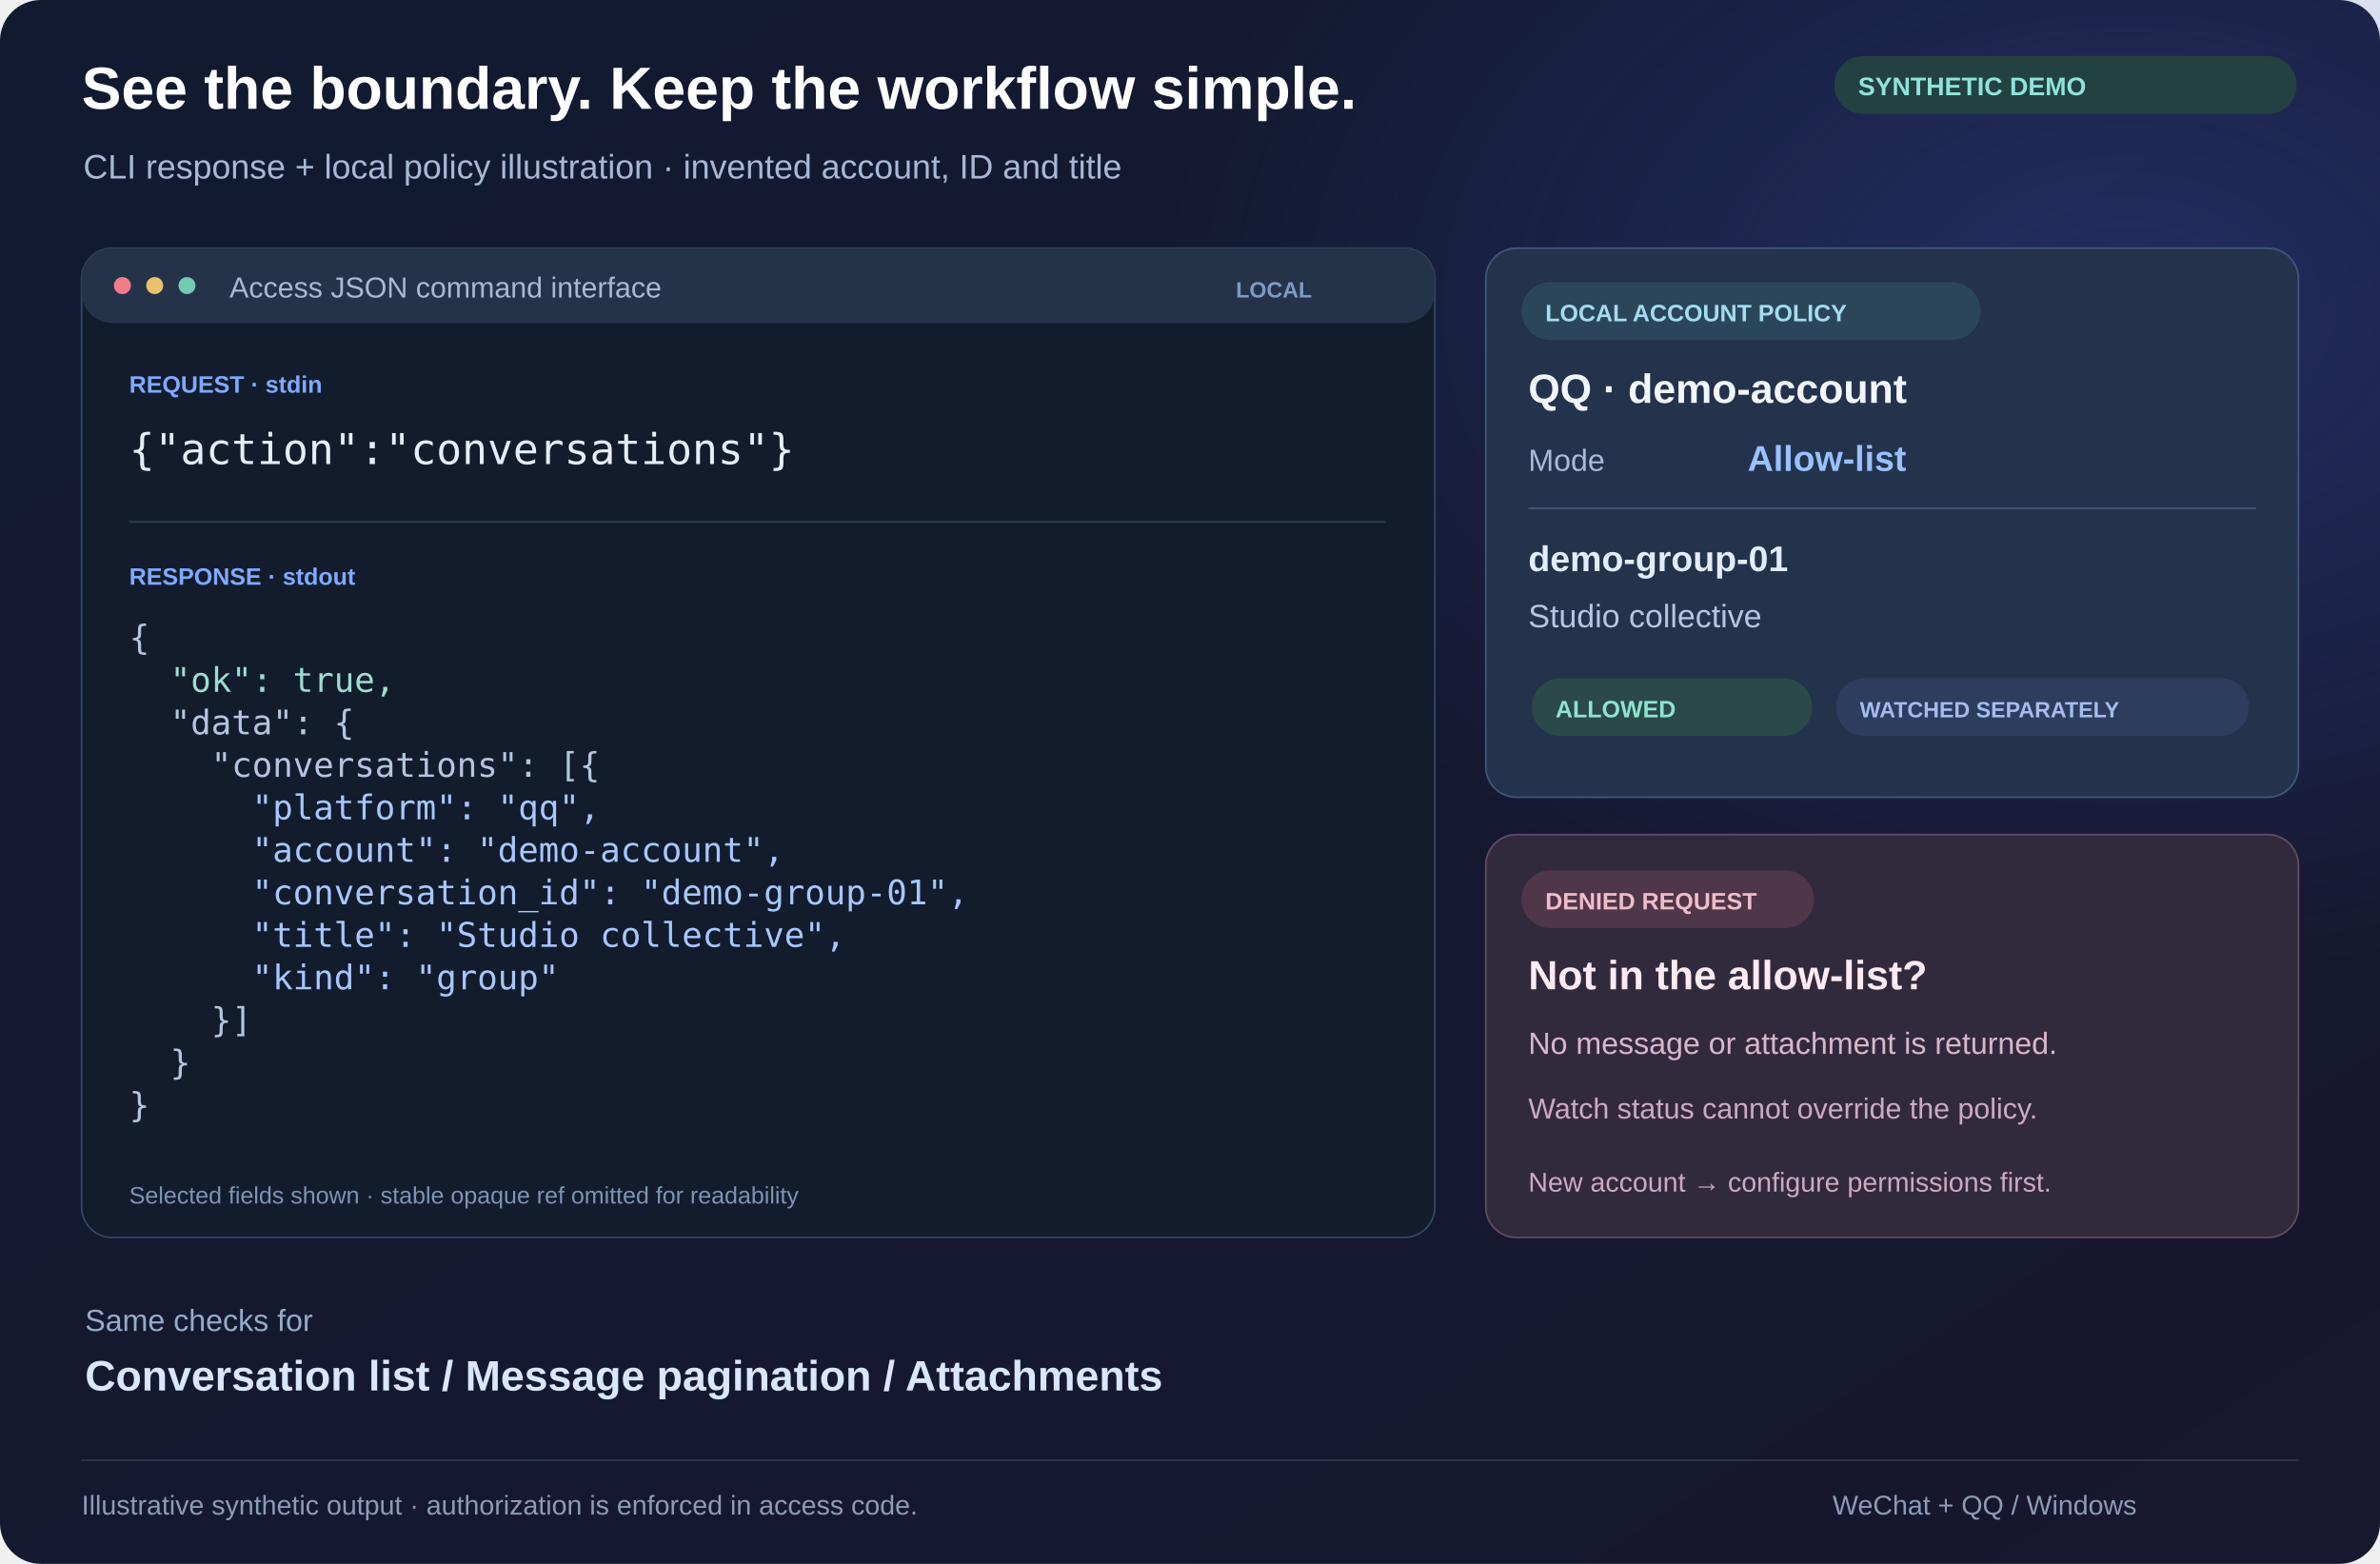
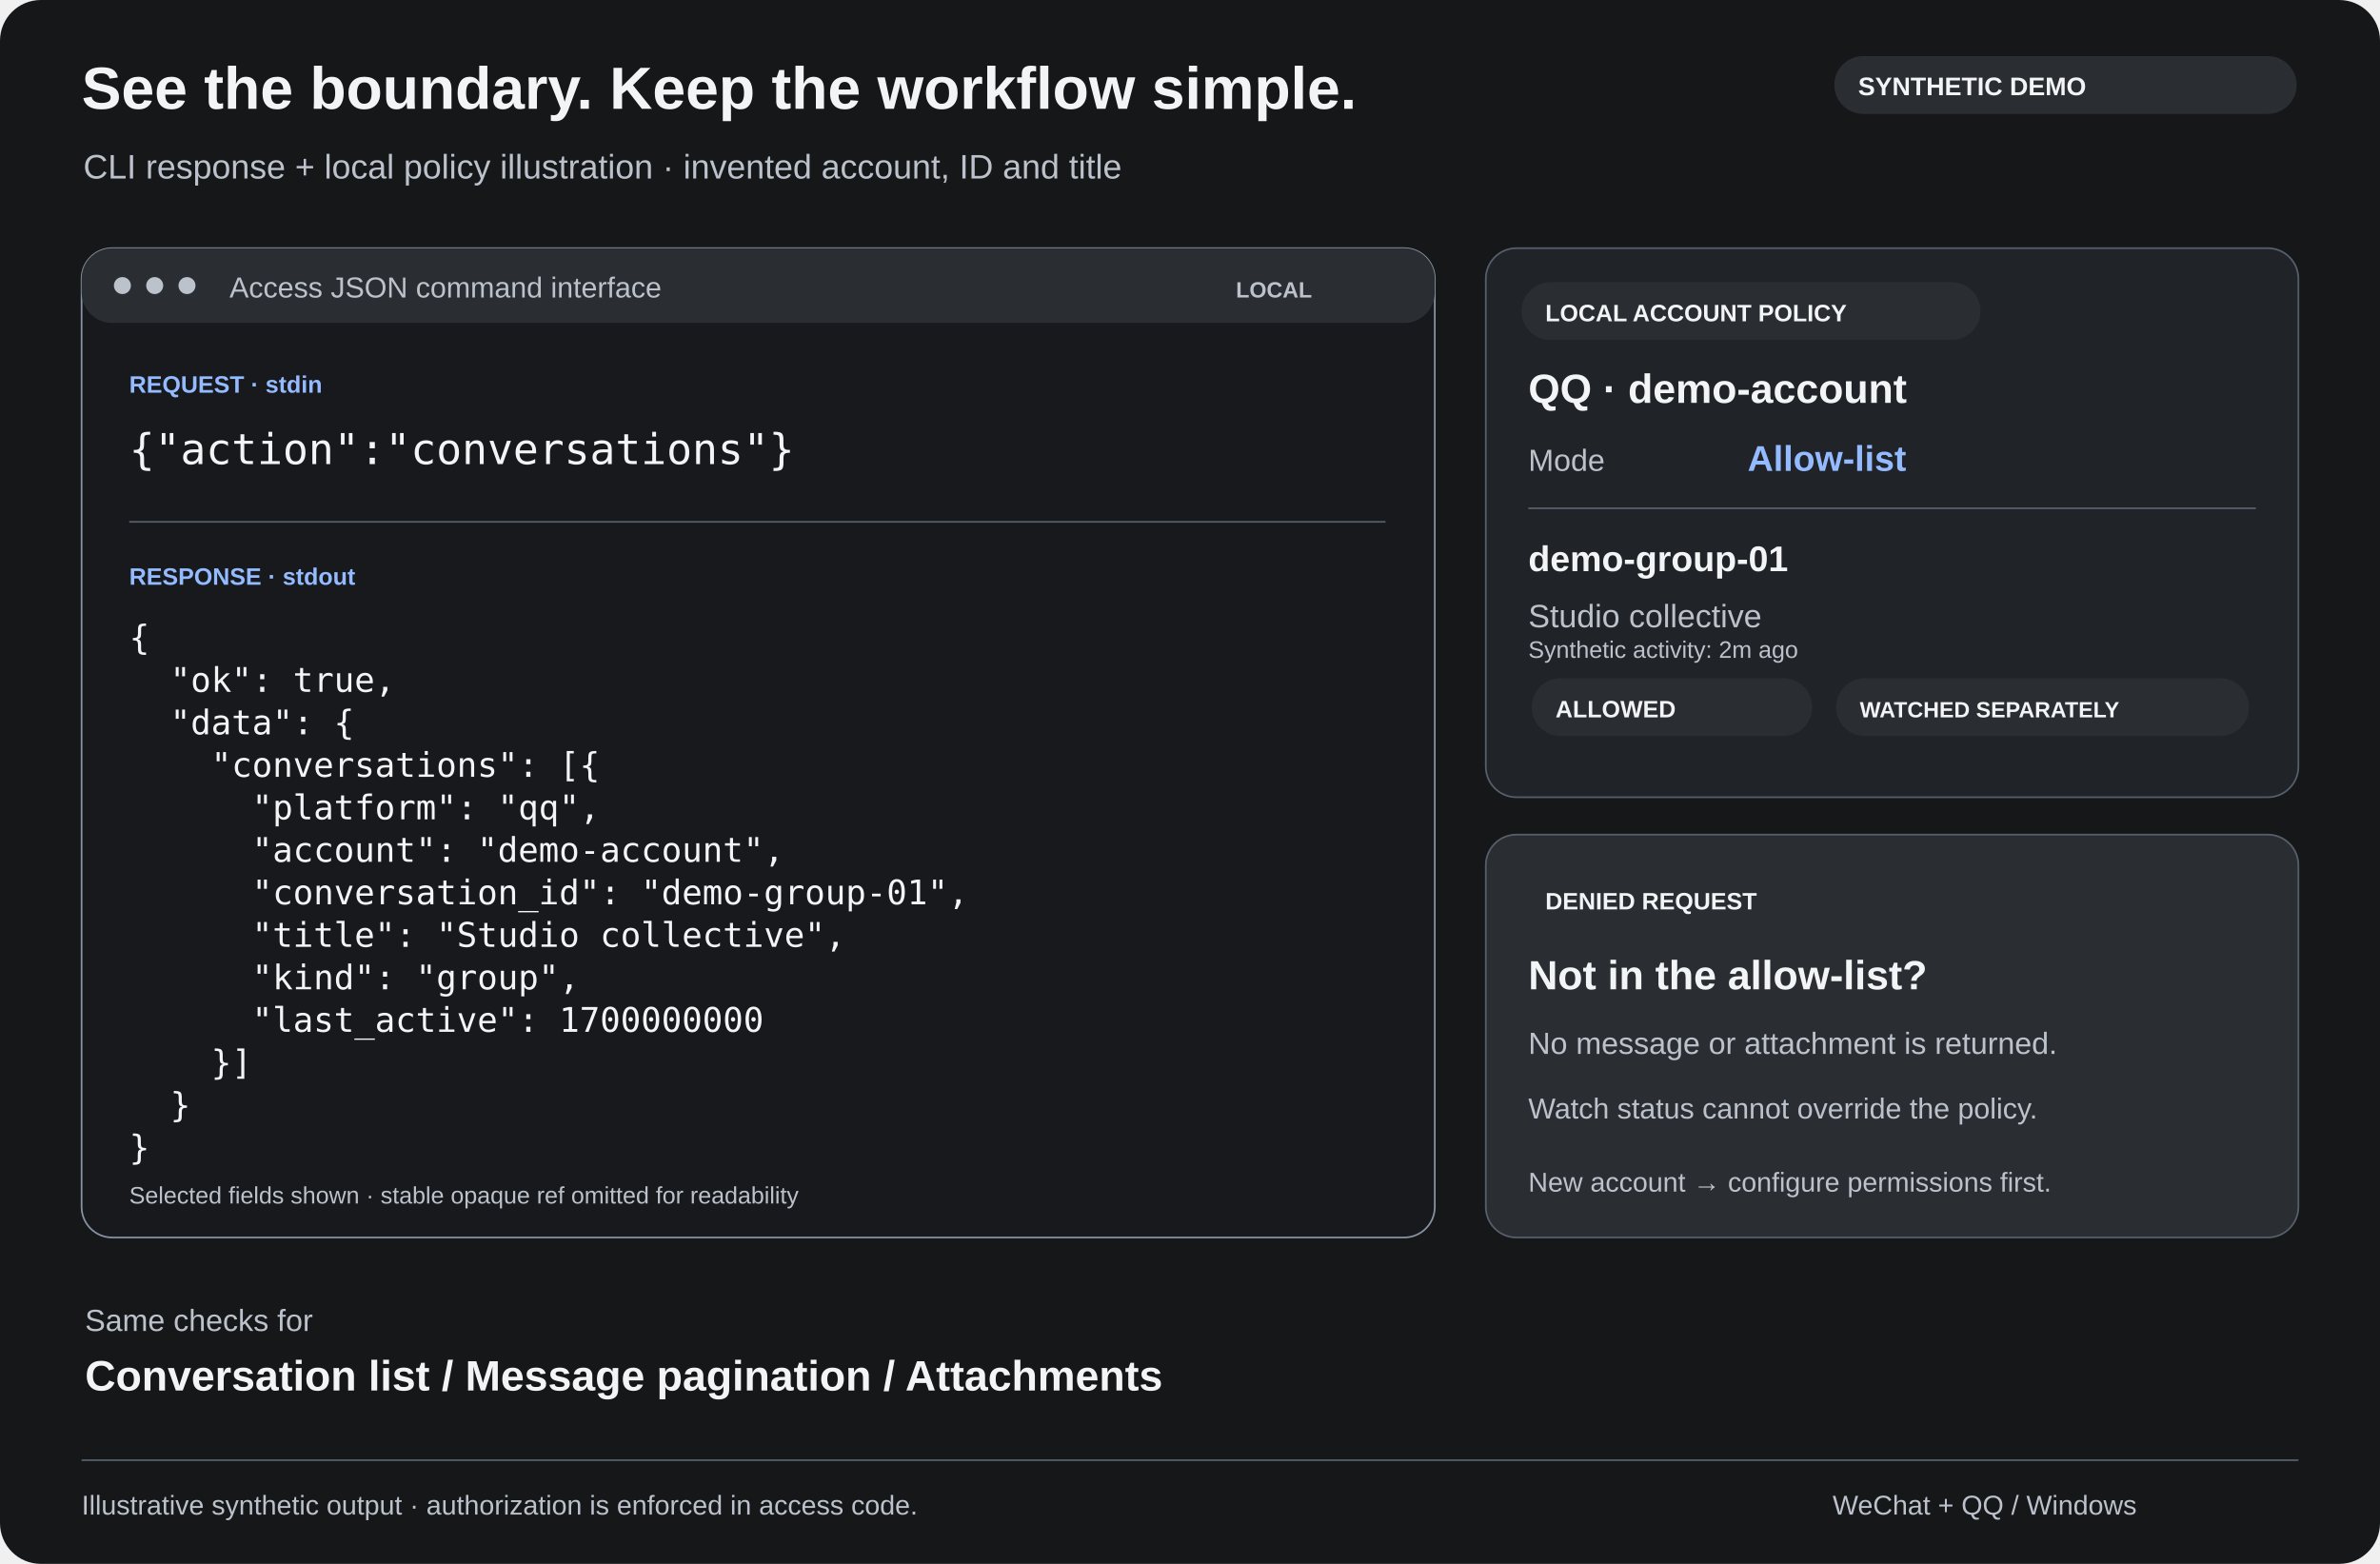
<svg xmlns="http://www.w3.org/2000/svg" width="1400" height="920" viewBox="0 0 1400 920" role="img" aria-labelledby="title desc">
  <defs>
    <linearGradient id="bg" x2="1" y2="1">
-       <stop stop-color="#111a31" />
-       <stop offset="1" stop-color="#17172f" />
+       <stop stop-color="#151719" />
+       <stop offset="1" stop-color="#151719" />
    </linearGradient>
    <linearGradient id="brand" x2="1" y2="1">
-       <stop stop-color="#498dff" />
-       <stop offset="1" stop-color="#7958ee" />
+       <stop stop-color="#94baff" />
+       <stop offset="1" stop-color="#94baff" />
    </linearGradient>
    <linearGradient id="bright" x2="1" y2="0">
-       <stop stop-color="#83b6ff" />
-       <stop offset="1" stop-color="#c2b1ff" />
+       <stop stop-color="#f3f4f6" />
+       <stop offset="1" stop-color="#f3f4f6" />
    </linearGradient>
    <radialGradient id="glow">
-       <stop stop-color="#476cf0" stop-opacity=".26" />
+       <stop stop-color="#476cf0" stop-opacity="0" />
      <stop offset="1" stop-color="#476cf0" stop-opacity="0" />
    </radialGradient>
    <linearGradient id="tile" x1="0" y1="0" x2="1" y2="1">
      <stop stop-color="#508bff" />
      <stop offset="1" stop-color="#5141cf" />
    </linearGradient>
    <linearGradient id="sheen" x1="0" y1="0" x2="0" y2="1">
      <stop stop-color="#ffffff" stop-opacity=".20" />
      <stop offset="1" stop-color="#ffffff" stop-opacity="0" />
    </linearGradient>
  </defs>
  <g font-family="Segoe UI,Arial,Helvetica,sans-serif">
    <rect x="0" y="0" width="1400" height="920" rx="24" fill="url(#bg)" />
    <ellipse cx="1250" cy="180" rx="570" ry="400" fill="url(#glow)" />
-     <text x="48" y="64" font-size="35" font-weight="700" fill="#fff">See the boundary. Keep the workflow simple.</text>
-     <rect x="1079" y="33" width="272" height="34" rx="17" fill="#244142" />
-     <text x="1093" y="56" font-size="15" font-weight="600" fill="#8fe4d7">SYNTHETIC DEMO</text>
-     <text x="49" y="105" font-size="20" font-weight="400" fill="#a8b8d5">CLI response + local policy illustration · invented account, ID and title</text>
-     <rect x="48" y="146" width="796" height="582" rx="18" fill="#121c2d" stroke="#344766" stroke-width="1" />
-     <rect x="48" y="146" width="796" height="44" rx="18" fill="#25334a" />
-     <circle cx="72" cy="168" r="5" fill="#f47c89" />
-     <circle cx="91" cy="168" r="5" fill="#ebc16d" />
-     <circle cx="110" cy="168" r="5" fill="#71cab3" />
-     <text x="135" y="175" font-size="17" font-weight="400" fill="#a8b9d5">Access JSON command interface</text>
-     <text x="727" y="175" font-size="13" font-weight="700" fill="#7d9cc5">LOCAL</text>
-     <text x="76" y="231" font-size="14" font-weight="600" fill="#7faaff">REQUEST  ·  stdin</text>
-     <text x="76" y="273" font-size="25" font-weight="400" fill="#e6edf9" font-family="Consolas,Menlo,monospace" xml:space="preserve">{"action":"conversations"}</text>
-     <path d="M76 307H815" fill="none" stroke="#2d3e58" stroke-width="1" />
-     <text x="76" y="344" font-size="14" font-weight="600" fill="#7faaff">RESPONSE  ·  stdout</text>
-     <text x="76" y="382" font-size="20" font-weight="400" fill="#b6c5df" font-family="Consolas,Menlo,monospace" xml:space="preserve">{</text>
-     <text x="76" y="407" font-size="20" font-weight="400" fill="#9cdecf" font-family="Consolas,Menlo,monospace" xml:space="preserve">  "ok": true,</text>
-     <text x="76" y="432" font-size="20" font-weight="400" fill="#b6c5df" font-family="Consolas,Menlo,monospace" xml:space="preserve">  "data": {</text>
-     <text x="76" y="457" font-size="20" font-weight="400" fill="#b6c5df" font-family="Consolas,Menlo,monospace" xml:space="preserve">    "conversations": [{</text>
-     <text x="76" y="482" font-size="20" font-weight="400" fill="#a7c7ff" font-family="Consolas,Menlo,monospace" xml:space="preserve">      "platform": "qq",</text>
-     <text x="76" y="507" font-size="20" font-weight="400" fill="#a7c7ff" font-family="Consolas,Menlo,monospace" xml:space="preserve">      "account": "demo-account",</text>
-     <text x="76" y="532" font-size="20" font-weight="400" fill="#a7c7ff" font-family="Consolas,Menlo,monospace" xml:space="preserve">      "conversation_id": "demo-group-01",</text>
-     <text x="76" y="557" font-size="20" font-weight="400" fill="#a7c7ff" font-family="Consolas,Menlo,monospace" xml:space="preserve">      "title": "Studio collective",</text>
-     <text x="76" y="582" font-size="20" font-weight="400" fill="#a7c7ff" font-family="Consolas,Menlo,monospace" xml:space="preserve">      "kind": "group"</text>
-     <text x="76" y="607" font-size="20" font-weight="400" fill="#b6c5df" font-family="Consolas,Menlo,monospace" xml:space="preserve">    }]</text>
-     <text x="76" y="632" font-size="20" font-weight="400" fill="#b6c5df" font-family="Consolas,Menlo,monospace" xml:space="preserve">  }</text>
-     <text x="76" y="657" font-size="20" font-weight="400" fill="#b6c5df" font-family="Consolas,Menlo,monospace" xml:space="preserve">}</text>
-     <text x="76" y="708" font-size="14" font-weight="400" fill="#7e94b4">Selected fields shown · stable opaque ref omitted for readability</text>
-     <rect x="874" y="146" width="478" height="323" rx="18" fill="#23334b" stroke="#405779" stroke-width="1" />
-     <rect x="895" y="166" width="270" height="34" rx="17" fill="#2b465b" />
-     <text x="909" y="189" font-size="14" font-weight="600" fill="#a4dcf0">LOCAL ACCOUNT POLICY</text>
-     <text x="899" y="237" font-size="24" font-weight="700" fill="#f2f6ff">QQ · demo-account</text>
-     <text x="899" y="277" font-size="18" font-weight="400" fill="#a6bbd8">Mode</text>
-     <text x="1028" y="277" font-size="21" font-weight="600" fill="#99c0ff">Allow-list</text>
-     <path d="M899 299H1327" fill="none" stroke="#425776" stroke-width="1" />
-     <text x="899" y="336" font-size="21" font-weight="600" fill="#e2ecff">demo-group-01</text>
-     <text x="899" y="369" font-size="19" font-weight="400" fill="#b5c6e0">Studio collective</text>
-     <rect x="901" y="399" width="165" height="34" rx="17" fill="#2a4948" />
-     <text x="915" y="422" font-size="14" font-weight="600" fill="#8fe4cd">ALLOWED</text>
-     <rect x="1080" y="399" width="243" height="34" rx="17" fill="#2c3d5e" />
-     <text x="1094" y="422" font-size="13" font-weight="600" fill="#a6bcf0">WATCHED SEPARATELY</text>
-     <rect x="874" y="491" width="478" height="237" rx="18" fill="#312a3d" stroke="#654963" stroke-width="1" />
-     <rect x="895" y="512" width="172" height="34" rx="17" fill="#4f3648" />
-     <text x="909" y="535" font-size="14" font-weight="600" fill="#f0bdca">DENIED REQUEST</text>
-     <text x="899" y="582" font-size="24" font-weight="600" fill="#ffeaf1">Not in the allow-list?</text>
-     <text x="899" y="620" font-size="18" font-weight="400" fill="#d9b7c8">No message or attachment is returned.</text>
-     <text x="899" y="658" font-size="17" font-weight="400" fill="#cdaabf">Watch status cannot override the policy.</text>
-     <text x="899" y="701" font-size="16" font-weight="400" fill="#cdaabf">New account → configure permissions first.</text>
-     <text x="50" y="783" font-size="18" font-weight="400" fill="#95abc9">Same checks for</text>
-     <text x="50" y="818" font-size="25" font-weight="600" fill="#d8e6ff">Conversation list  /  Message pagination  /  Attachments</text>
-     <path d="M48 859H1352" fill="none" stroke="#2b3750" stroke-width="1" />
-     <text x="48" y="891" font-size="16" font-weight="400" fill="#8d9bb7">Illustrative synthetic output · authorization is enforced in access code.</text>
-     <text x="1078" y="891" font-size="16" font-weight="400" fill="#8d9bb7">WeChat + QQ  /  Windows</text>
+     <text x="48" y="64" font-size="35" font-weight="700" fill="#f3f4f6">See the boundary. Keep the workflow simple.</text>
+     <rect x="1079" y="33" width="272" height="34" rx="17" fill="#2a2e33" />
+     <text x="1093" y="56" font-size="15" font-weight="600" fill="#f3f4f6">SYNTHETIC DEMO</text>
+     <text x="49" y="105" font-size="20" font-weight="400" fill="#bcc2cb">CLI response + local policy illustration · invented account, ID and title</text>
+     <rect x="48" y="146" width="796" height="582" rx="18" fill="#17191c" stroke="#8793a3" stroke-width="1" />
+     <rect x="48" y="146" width="796" height="44" rx="18" fill="#2a2e33" />
+     <circle cx="72" cy="168" r="5" fill="#bcc2cb" />
+     <circle cx="91" cy="168" r="5" fill="#bcc2cb" />
+     <circle cx="110" cy="168" r="5" fill="#bcc2cb" />
+     <text x="135" y="175" font-size="17" font-weight="400" fill="#bcc2cb">Access JSON command interface</text>
+     <text x="727" y="175" font-size="13" font-weight="700" fill="#bcc2cb">LOCAL</text>
+     <text x="76" y="231" font-size="14" font-weight="600" fill="#94baff">REQUEST  ·  stdin</text>
+     <text x="76" y="273" font-size="25" font-weight="400" fill="#f3f4f6" font-family="Consolas,Menlo,monospace" xml:space="preserve">{"action":"conversations"}</text>
+     <path d="M76 307H815" fill="none" stroke="#555f6c" stroke-width="1" />
+     <text x="76" y="344" font-size="14" font-weight="600" fill="#94baff">RESPONSE  ·  stdout</text>
+     <text x="76" y="708" font-size="14" font-weight="400" fill="#bcc2cb">Selected fields shown · stable opaque ref omitted for readability</text>
+     <rect x="874" y="146" width="478" height="323" rx="18" fill="#202327" stroke="#555f6c" stroke-width="1" />
+     <rect x="895" y="166" width="270" height="34" rx="17" fill="#2a2e33" />
+     <text x="909" y="189" font-size="14" font-weight="600" fill="#f3f4f6">LOCAL ACCOUNT POLICY</text>
+     <text x="899" y="237" font-size="24" font-weight="700" fill="#f3f4f6">QQ · demo-account</text>
+     <text x="899" y="277" font-size="18" font-weight="400" fill="#bcc2cb">Mode</text>
+     <text x="1028" y="277" font-size="21" font-weight="600" fill="#94baff">Allow-list</text>
+     <path d="M899 299H1327" fill="none" stroke="#555f6c" stroke-width="1" />
+     <text x="899" y="336" font-size="21" font-weight="600" fill="#f3f4f6">demo-group-01</text>
+     <text x="899" y="369" font-size="19" font-weight="400" fill="#bcc2cb">Studio collective</text>
+     <rect x="901" y="399" width="165" height="34" rx="17" fill="#2a2e33" />
+     <text x="915" y="422" font-size="14" font-weight="600" fill="#f3f4f6">ALLOWED</text>
+     <rect x="1080" y="399" width="243" height="34" rx="17" fill="#2a2e33" />
+     <text x="1094" y="422" font-size="13" font-weight="600" fill="#f3f4f6">WATCHED SEPARATELY</text>
+     <rect x="874" y="491" width="478" height="237" rx="18" fill="#2a2e33" stroke="#555f6c" stroke-width="1" />
+     <rect x="895" y="512" width="172" height="34" rx="17" fill="#2a2e33" />
+     <text x="909" y="535" font-size="14" font-weight="600" fill="#f3f4f6">DENIED REQUEST</text>
+     <text x="899" y="582" font-size="24" font-weight="600" fill="#f3f4f6">Not in the allow-list?</text>
+     <text x="899" y="620" font-size="18" font-weight="400" fill="#bcc2cb">No message or attachment is returned.</text>
+     <text x="899" y="658" font-size="17" font-weight="400" fill="#bcc2cb">Watch status cannot override the policy.</text>
+     <text x="899" y="701" font-size="16" font-weight="400" fill="#bcc2cb">New account → configure permissions first.</text>
+     <text x="50" y="783" font-size="18" font-weight="400" fill="#bcc2cb">Same checks for</text>
+     <text x="50" y="818" font-size="25" font-weight="600" fill="#f3f4f6">Conversation list  /  Message pagination  /  Attachments</text>
+     <path d="M48 859H1352" fill="none" stroke="#555f6c" stroke-width="1" />
+     <text x="48" y="891" font-size="16" font-weight="400" fill="#bcc2cb">Illustrative synthetic output · authorization is enforced in access code.</text>
+     <text x="1078" y="891" font-size="16" font-weight="400" fill="#bcc2cb">WeChat + QQ  /  Windows</text>
+     <text x="76" y="382" font-size="20" font-weight="400" fill="#f3f4f6" font-family="Consolas,Menlo,monospace" xml:space="preserve">{</text>
+     <text x="76" y="407" font-size="20" font-weight="400" fill="#f3f4f6" font-family="Consolas,Menlo,monospace" xml:space="preserve">  "ok": true,</text>
+     <text x="76" y="432" font-size="20" font-weight="400" fill="#f3f4f6" font-family="Consolas,Menlo,monospace" xml:space="preserve">  "data": {</text>
+     <text x="76" y="457" font-size="20" font-weight="400" fill="#f3f4f6" font-family="Consolas,Menlo,monospace" xml:space="preserve">    "conversations": [{</text>
+     <text x="76" y="482" font-size="20" font-weight="400" fill="#f3f4f6" font-family="Consolas,Menlo,monospace" xml:space="preserve">      "platform": "qq",</text>
+     <text x="76" y="507" font-size="20" font-weight="400" fill="#f3f4f6" font-family="Consolas,Menlo,monospace" xml:space="preserve">      "account": "demo-account",</text>
+     <text x="76" y="532" font-size="20" font-weight="400" fill="#f3f4f6" font-family="Consolas,Menlo,monospace" xml:space="preserve">      "conversation_id": "demo-group-01",</text>
+     <text x="76" y="557" font-size="20" font-weight="400" fill="#f3f4f6" font-family="Consolas,Menlo,monospace" xml:space="preserve">      "title": "Studio collective",</text>
+     <text x="76" y="582" font-size="20" font-weight="400" fill="#f3f4f6" font-family="Consolas,Menlo,monospace" xml:space="preserve">      "kind": "group",</text>
+     <text x="76" y="607" font-size="20" font-weight="400" fill="#f3f4f6" font-family="Consolas,Menlo,monospace" xml:space="preserve">      "last_active": 1700000000</text>
+     <text x="76" y="632" font-size="20" font-weight="400" fill="#f3f4f6" font-family="Consolas,Menlo,monospace" xml:space="preserve">    }]</text>
+     <text x="76" y="657" font-size="20" font-weight="400" fill="#f3f4f6" font-family="Consolas,Menlo,monospace" xml:space="preserve">  }</text>
+     <text x="76" y="682" font-size="20" font-weight="400" fill="#f3f4f6" font-family="Consolas,Menlo,monospace" xml:space="preserve">}</text>
+     <text x="899" y="387" font-size="14" fill="#bcc2cb">Synthetic activity: 2m ago</text>
  </g>
</svg>
